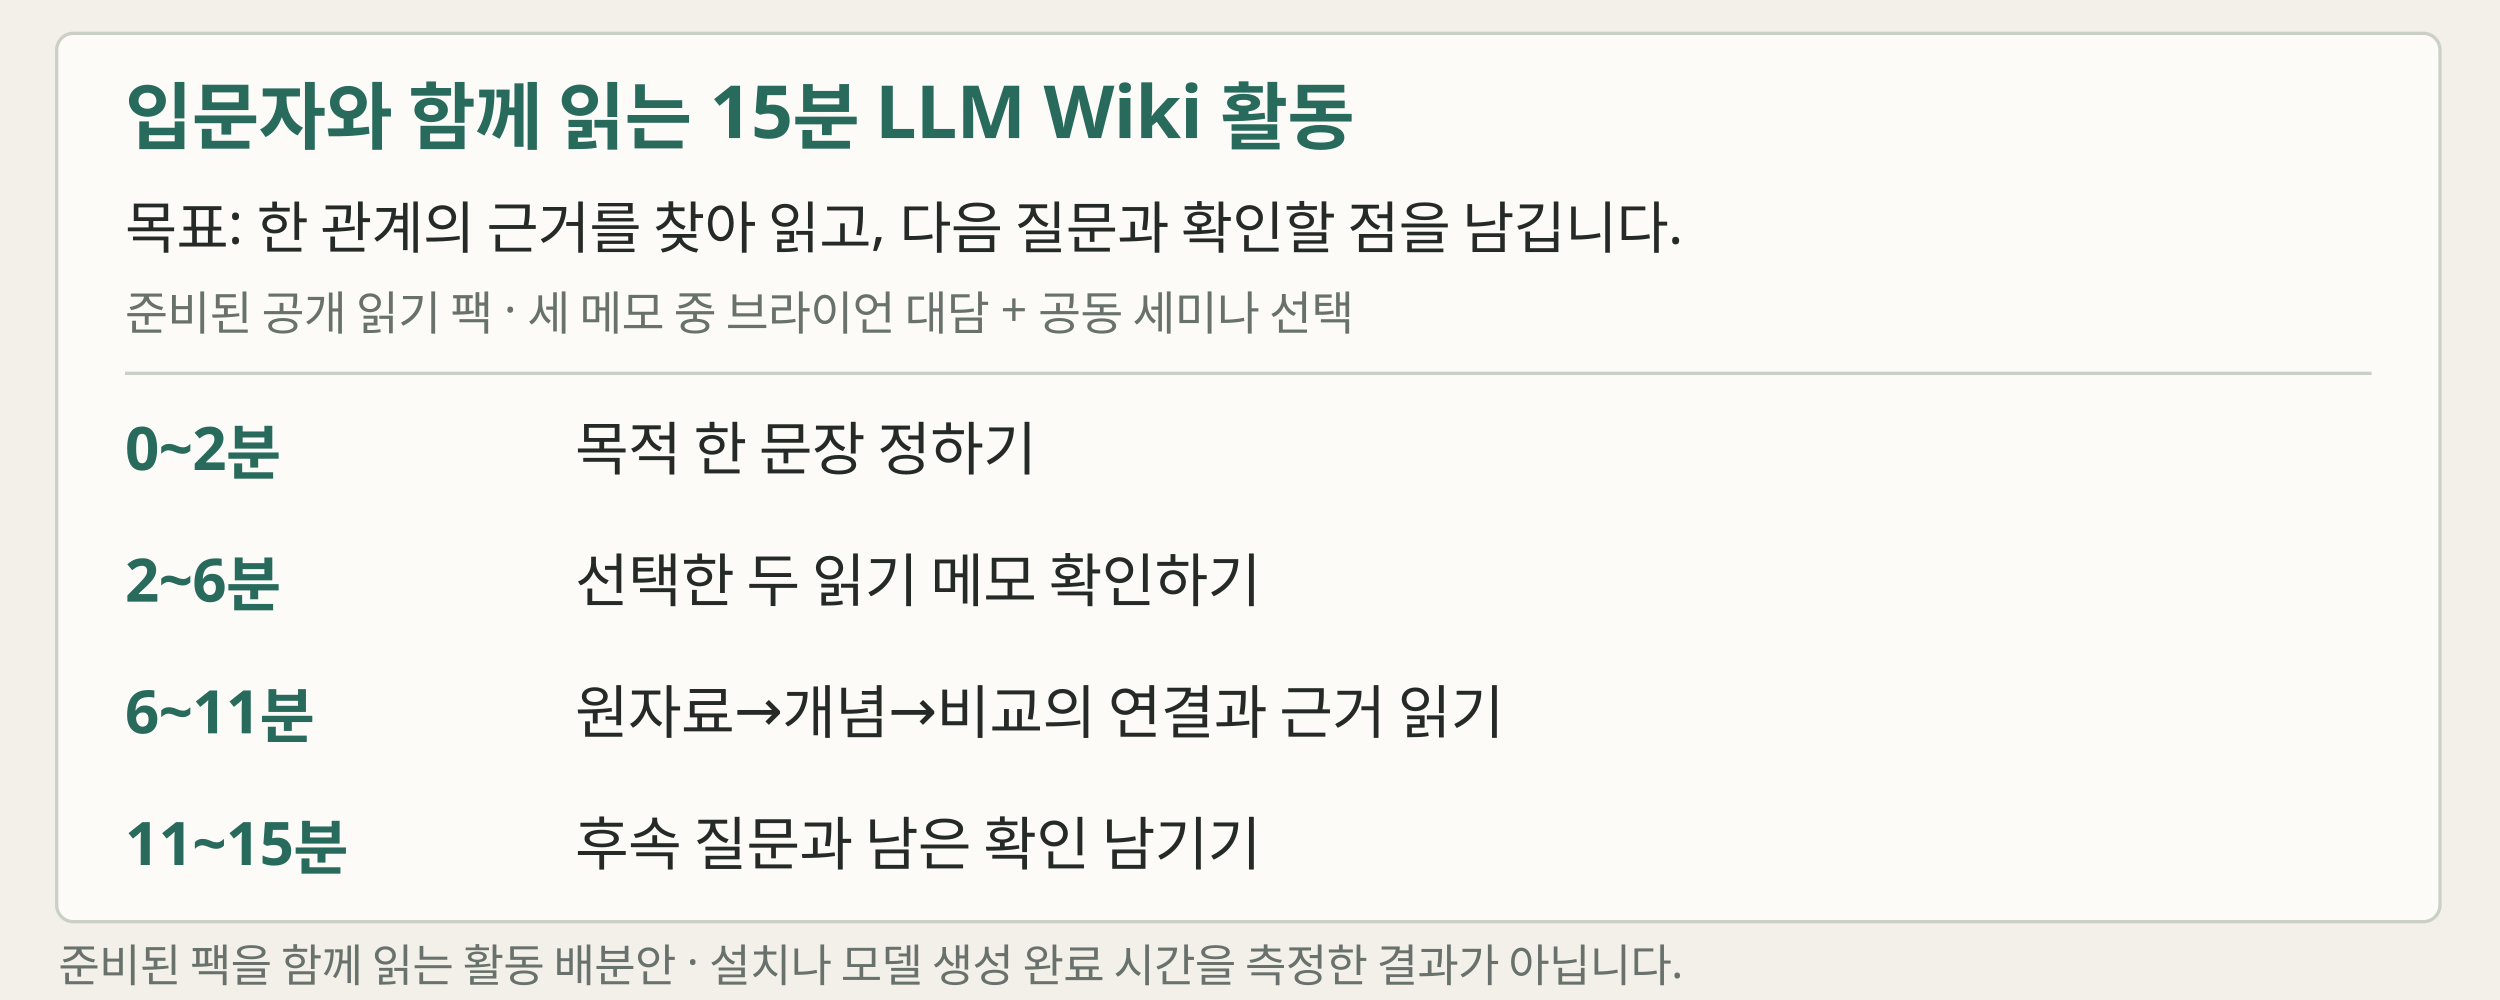
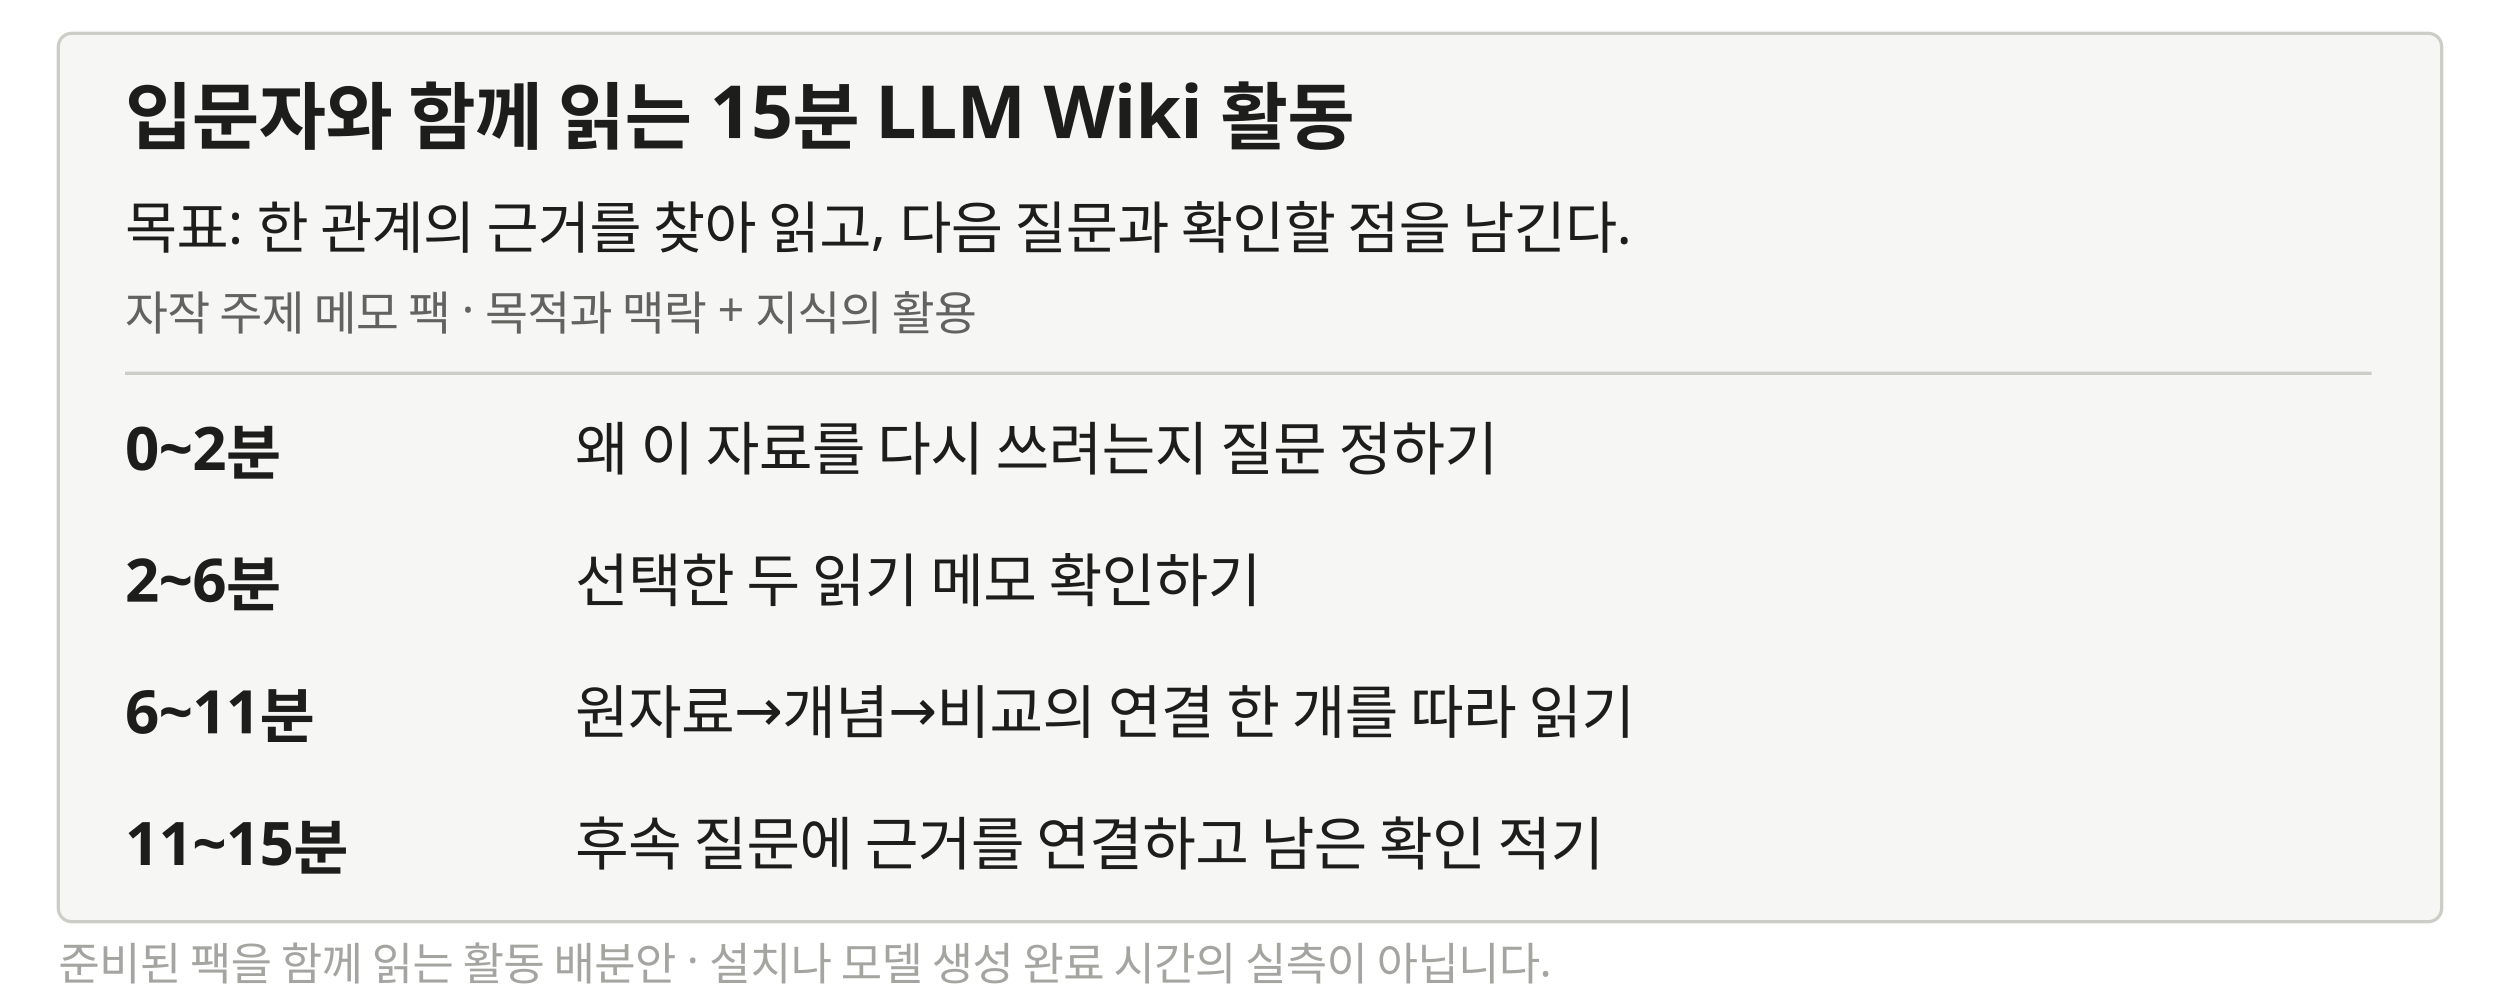
- <svg xmlns="http://www.w3.org/2000/svg" width="1500" height="600" viewBox="0 0 1500 600" role="img" aria-labelledby="title desc">
-   <rect width="1500" height="600" fill="#F2F0E8" />
+ <svg xmlns="http://www.w3.org/2000/svg" width="1500" height="600" viewBox="0 0 1500 600" style="background:#080808" role="img" aria-labelledby="title desc">
  <g font-family="'Noto Sans KR','Malgun Gothic','Apple SD Gothic Neo',sans-serif" letter-spacing="-.4">
-     <rect x="34" y="20" width="1430" height="533" rx="10" fill="#FCFBF7" stroke="#CBD0C6" stroke-width="2" />
-     <text x="75" y="86" font-size="44" fill="#286A5B" font-weight="600" text-anchor="start">입문자와 함께 읽는 15분 LLM Wiki 활동</text>
-     <text x="75" y="149" font-size="34" fill="#252A28" font-weight="400" text-anchor="start">목표: 한 관계의 근거를 찾아 읽고, 다음 질문과 확인할 점을 남깁니다.</text>
-     <text x="75" y="198" font-size="28" fill="#68716B" font-weight="400" text-anchor="start">준비된 공개 읽기 팩 · 세 메모 중 브라이언 대담 + 공동 세미나 선택</text>
-     <path d="M75 224L1423 224" fill="none" stroke="#CBD0C6" stroke-width="2" />
-     <text x="75" y="282" font-size="36" fill="#286A5B" font-weight="600" text-anchor="start">0~2분</text>
-     <text x="345" y="282" font-size="35" fill="#252A28" font-weight="400" text-anchor="start">목적 한 문장 정하기</text>
-     <text x="75" y="361" font-size="36" fill="#286A5B" font-weight="600" text-anchor="start">2~6분</text>
-     <text x="345" y="361" font-size="35" fill="#252A28" font-weight="400" text-anchor="start">선택한 두 읽기 메모 확인하기</text>
-     <text x="75" y="440" font-size="36" fill="#286A5B" font-weight="600" text-anchor="start">6~11분</text>
-     <text x="345" y="440" font-size="35" fill="#252A28" font-weight="400" text-anchor="start">원자료→개념→비교의 연결과 근거 읽기</text>
-     <text x="75" y="519" font-size="36" fill="#286A5B" font-weight="600" text-anchor="start">11~15분</text>
-     <text x="345" y="519" font-size="35" fill="#252A28" font-weight="400" text-anchor="start">후속 질문과 남은 확인 남기기</text>
-     <text x="35" y="589" font-size="27" fill="#68716B" font-weight="400" text-anchor="start">준비된 팩을 함께 읽는 활동 배분안 · 설치나 모델 생성 완료 시간을 측정한 결과가 아닙니다.</text>
+     <rect x="35" y="20" width="1430" height="533" rx="8" fill="#F6F6F4" stroke="#CDCDC7" stroke-width="2" />
+     <text x="75" y="86" font-size="44" fill="#1D1D1B" font-weight="600" text-anchor="start">입문자와 함께 읽는 15분 LLM Wiki 활동</text>
+     <text x="75" y="149" font-size="34" fill="#1D1D1B" font-weight="400" text-anchor="start">목표: 한 관계의 근거를 찾아 읽고, 다음 질문과 확인할 점을 남긴다.</text>
+     <text x="75" y="198" font-size="28" fill="#62625F" font-weight="400" text-anchor="start">자작 주제 메모 팩 · 목적과 맥락 + 지식의 활용</text>
+     <path d="M75 224L1423 224" fill="none" stroke="#CDCDC7" stroke-width="2" />
+     <text x="75" y="282" font-size="36" fill="#1D1D1B" font-weight="550" text-anchor="start">0~2분</text>
+     <text x="345" y="282" font-size="35" fill="#1D1D1B" font-weight="400" text-anchor="start">왜 이 자료를 다시 쓰려는지 질문 정하기</text>
+     <text x="75" y="361" font-size="36" fill="#1D1D1B" font-weight="550" text-anchor="start">2~6분</text>
+     <text x="345" y="361" font-size="35" fill="#1D1D1B" font-weight="400" text-anchor="start">선택한 두 읽기 메모 확인하기</text>
+     <text x="75" y="440" font-size="36" fill="#1D1D1B" font-weight="550" text-anchor="start">6~11분</text>
+     <text x="345" y="440" font-size="35" fill="#1D1D1B" font-weight="400" text-anchor="start">원자료→개념→비교의 연결 한 개를 따라 읽기</text>
+     <text x="75" y="519" font-size="36" fill="#1D1D1B" font-weight="550" text-anchor="start">11~15분</text>
+     <text x="345" y="519" font-size="35" fill="#1D1D1B" font-weight="400" text-anchor="start">후속 질문에 근거를 연결하고 남은 확인 적기</text>
+     <text x="35" y="588" font-size="27" fill="#A4A4A1" font-weight="400" text-anchor="start">준비된 팩을 함께 읽는 활동 배분안 · 설치나 모델 생성 완료 시간의 실측이 아닙니다.</text>
  </g>
</svg>
